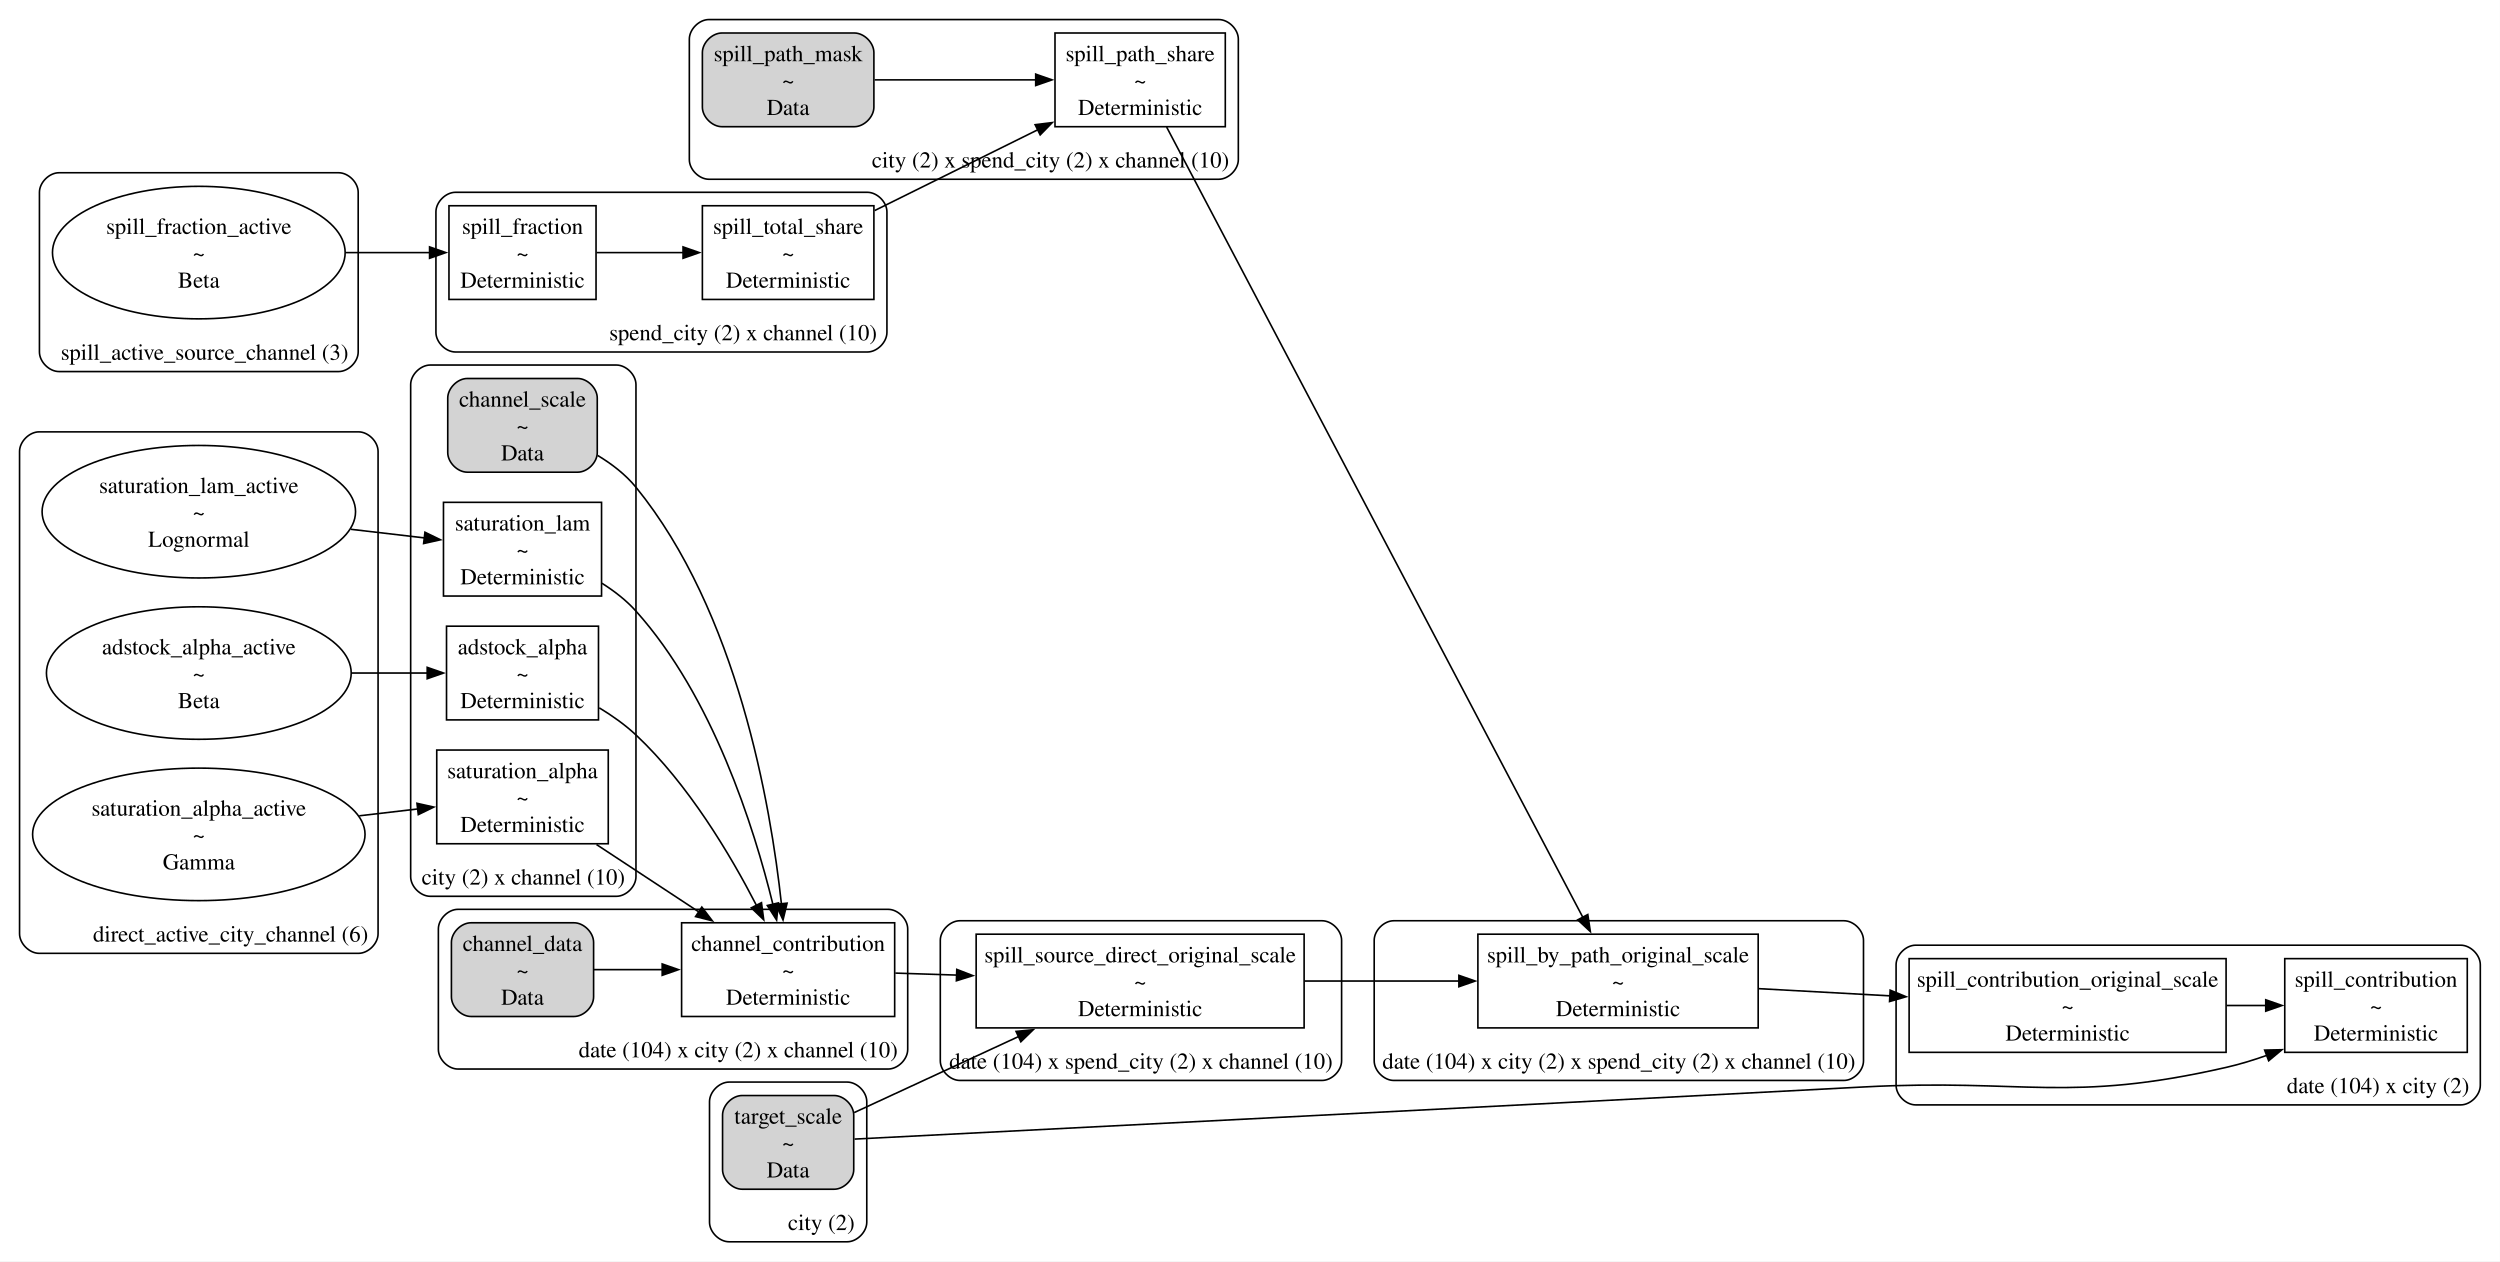
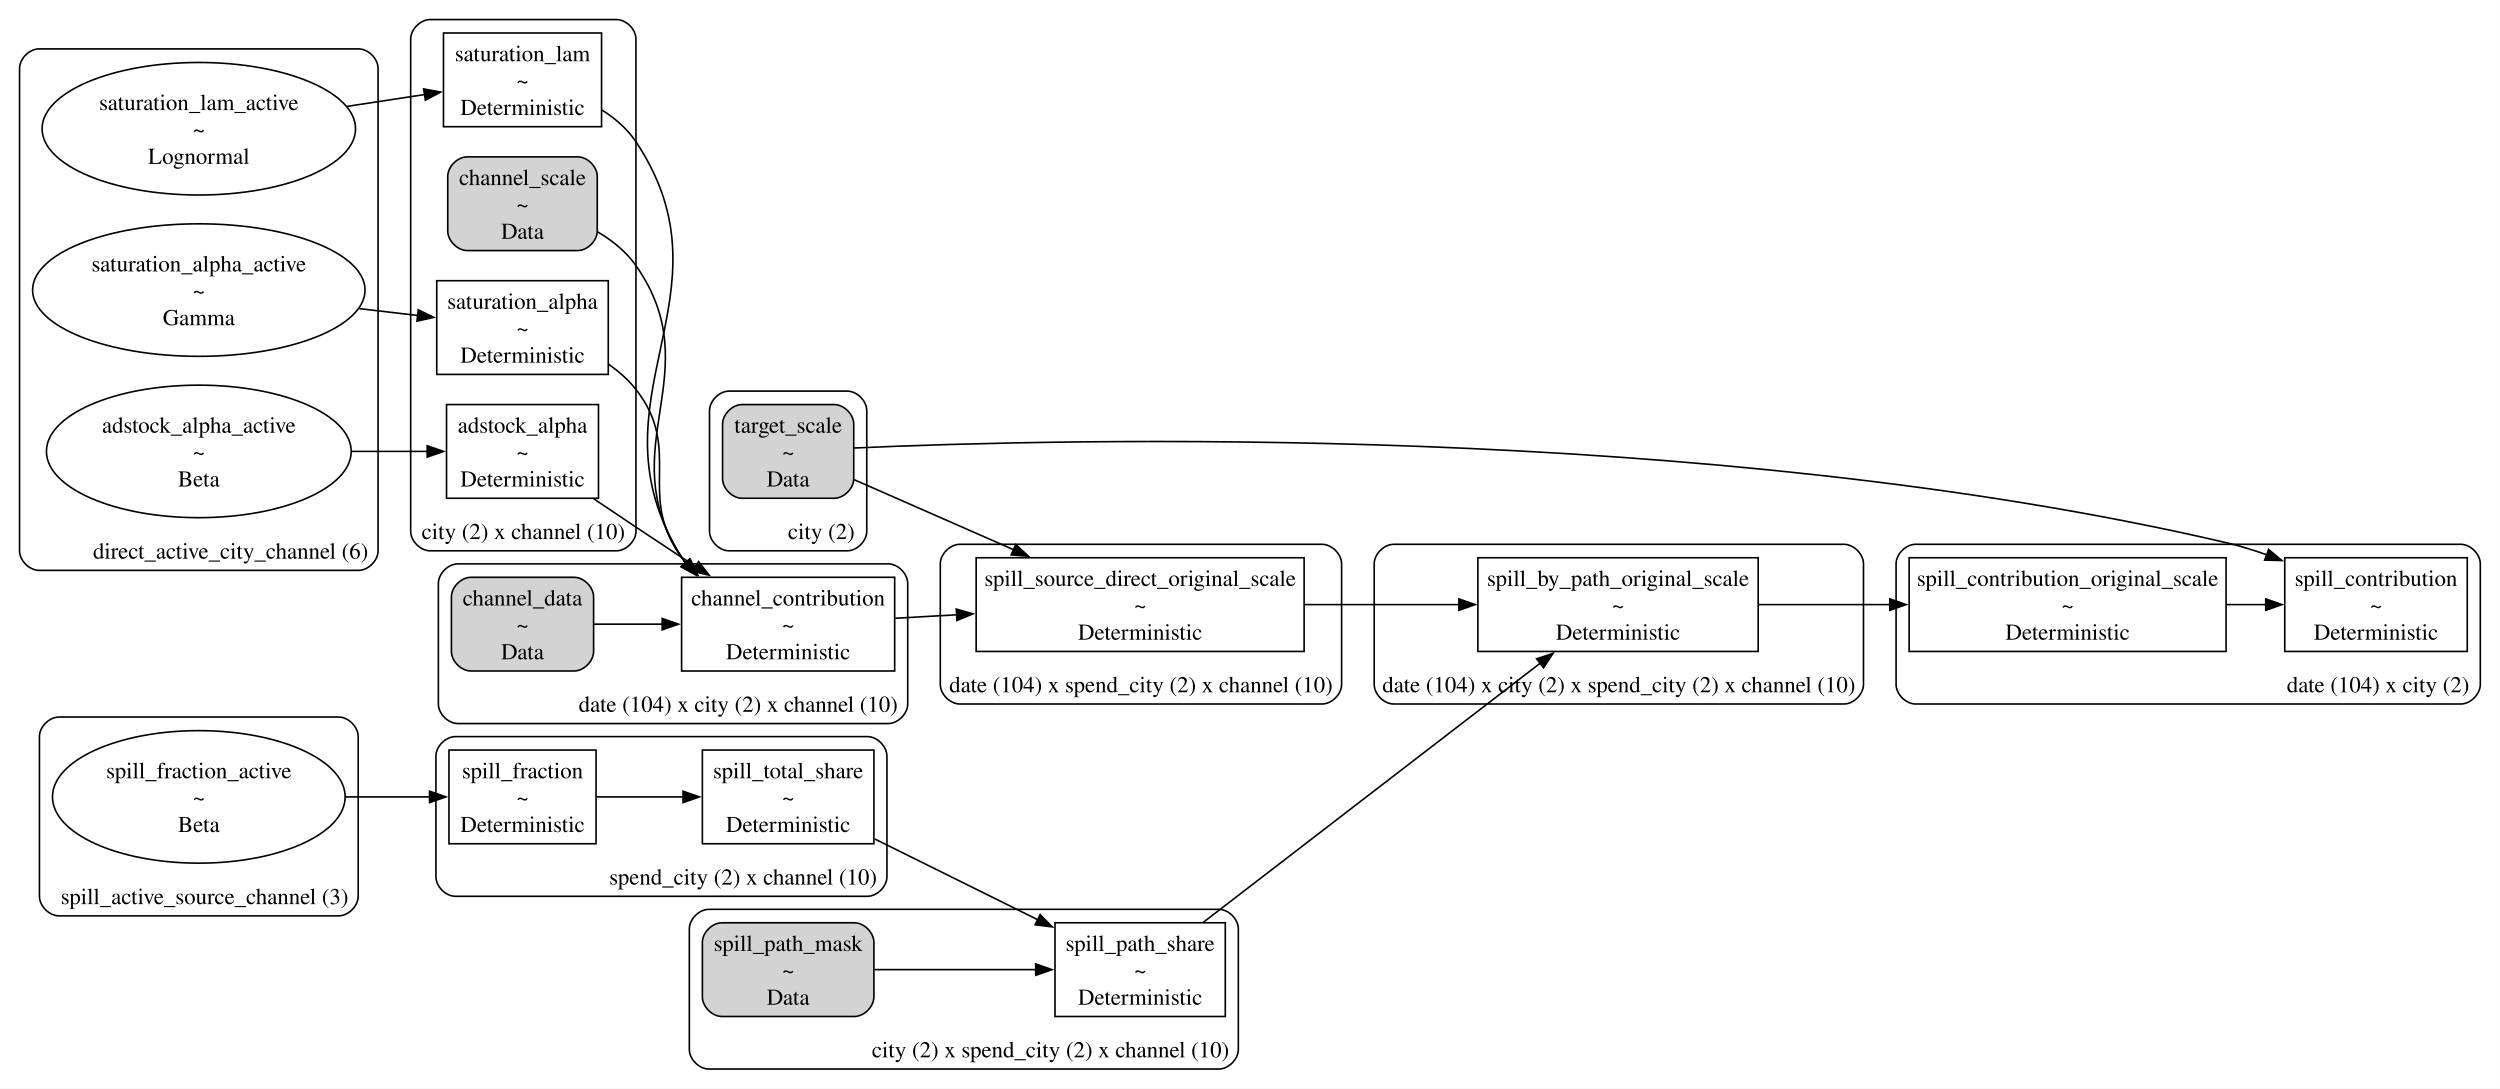
- <svg xmlns="http://www.w3.org/2000/svg" width="3196pt" height="1613pt" viewBox="0.00 0.00 3196.00 1613.00">
-   <g id="graph0" class="graph" transform="scale(2.08333 2.08333) rotate(0) translate(4 770)">
-     <polygon fill="white" stroke="none" points="-4,4 -4,-770 1530,-770 1530,4 -4,4" />
+ <svg xmlns="http://www.w3.org/2000/svg" width="3196pt" height="1392pt" viewBox="0.00 0.00 3196.00 1392.00">
+   <g id="graph0" class="graph" transform="scale(2.08333 2.08333) rotate(0) translate(4 664)">
+     <polygon fill="white" stroke="none" points="-4,4 -4,-664 1530,-664 1530,4 -4,4" />
    <g id="clust1" class="cluster">
-       <path fill="none" stroke="black" d="M20,-185C20,-185 216,-185 216,-185 222,-185 228,-191 228,-197 228,-197 228,-493 228,-493 228,-499 222,-505 216,-505 216,-505 20,-505 20,-505 14,-505 8,-499 8,-493 8,-493 8,-197 8,-197 8,-191 14,-185 20,-185" />
-       <text xml:space="preserve" text-anchor="middle" x="137.5" y="-192.2" font-family="Times,serif" font-size="14.00">direct_active_city_channel (6)</text>
+       <path fill="none" stroke="black" d="M443.38,-326C443.38,-326 515.88,-326 515.88,-326 521.88,-326 527.88,-332 527.88,-338 527.88,-338 527.88,-412 527.88,-412 527.88,-418 521.88,-424 515.88,-424 515.88,-424 443.38,-424 443.38,-424 437.38,-424 431.38,-418 431.38,-412 431.38,-412 431.38,-338 431.38,-338 431.38,-332 437.38,-326 443.38,-326" />
+       <text xml:space="preserve" text-anchor="middle" x="500" y="-333.2" font-family="Times,serif" font-size="14.00">city (2)</text>
    </g>
    <g id="clust2" class="cluster">
-       <path fill="none" stroke="black" d="M443.38,-8C443.38,-8 515.88,-8 515.88,-8 521.88,-8 527.88,-14 527.88,-20 527.88,-20 527.88,-94 527.88,-94 527.88,-100 521.88,-106 515.88,-106 515.88,-106 443.38,-106 443.38,-106 437.38,-106 431.38,-100 431.38,-94 431.38,-94 431.38,-20 431.38,-20 431.38,-14 437.38,-8 443.38,-8" />
-       <text xml:space="preserve" text-anchor="middle" x="500" y="-15.2" font-family="Times,serif" font-size="14.00">city (2)</text>
+       <path fill="none" stroke="black" d="M20,-314C20,-314 216,-314 216,-314 222,-314 228,-320 228,-326 228,-326 228,-622 228,-622 228,-628 222,-634 216,-634 216,-634 20,-634 20,-634 14,-634 8,-628 8,-622 8,-622 8,-326 8,-326 8,-320 14,-314 20,-314" />
+       <text xml:space="preserve" text-anchor="middle" x="137.5" y="-321.2" font-family="Times,serif" font-size="14.00">direct_active_city_channel (6)</text>
    </g>
    <g id="clust3" class="cluster">
-       <path fill="none" stroke="black" d="M851.25,-107C851.25,-107 1127.5,-107 1127.5,-107 1133.5,-107 1139.5,-113 1139.5,-119 1139.5,-119 1139.5,-193 1139.5,-193 1139.5,-199 1133.5,-205 1127.5,-205 1127.5,-205 851.25,-205 851.25,-205 845.25,-205 839.25,-199 839.25,-193 839.25,-193 839.25,-119 839.25,-119 839.25,-113 845.25,-107 851.25,-107" />
-       <text xml:space="preserve" text-anchor="middle" x="989.38" y="-114.2" font-family="Times,serif" font-size="14.00">date (104) x city (2) x spend_city (2) x channel (10)</text>
+       <path fill="none" stroke="black" d="M431,-8C431,-8 743.88,-8 743.88,-8 749.88,-8 755.88,-14 755.88,-20 755.88,-20 755.88,-94 755.88,-94 755.88,-100 749.88,-106 743.88,-106 743.88,-106 431,-106 431,-106 425,-106 419,-100 419,-94 419,-94 419,-20 419,-20 419,-14 425,-8 431,-8" />
+       <text xml:space="preserve" text-anchor="middle" x="640.63" y="-15.2" font-family="Times,serif" font-size="14.00">city (2) x spend_city (2) x channel (10)</text>
    </g>
    <g id="clust4" class="cluster">
-       <path fill="none" stroke="black" d="M277,-114C277,-114 541,-114 541,-114 547,-114 553,-120 553,-126 553,-126 553,-200 553,-200 553,-206 547,-212 541,-212 541,-212 277,-212 277,-212 271,-212 265,-206 265,-200 265,-200 265,-126 265,-126 265,-120 271,-114 277,-114" />
-       <text xml:space="preserve" text-anchor="middle" x="449" y="-121.2" font-family="Times,serif" font-size="14.00">date (104) x city (2) x channel (10)</text>
+       <path fill="none" stroke="black" d="M277,-220C277,-220 541,-220 541,-220 547,-220 553,-226 553,-232 553,-232 553,-306 553,-306 553,-312 547,-318 541,-318 541,-318 277,-318 277,-318 271,-318 265,-312 265,-306 265,-306 265,-232 265,-232 265,-226 271,-220 277,-220" />
+       <text xml:space="preserve" text-anchor="middle" x="449" y="-227.2" font-family="Times,serif" font-size="14.00">date (104) x city (2) x channel (10)</text>
    </g>
    <g id="clust5" class="cluster">
-       <path fill="none" stroke="black" d="M431,-660C431,-660 743.88,-660 743.88,-660 749.88,-660 755.88,-666 755.88,-672 755.88,-672 755.88,-746 755.88,-746 755.88,-752 749.88,-758 743.88,-758 743.88,-758 431,-758 431,-758 425,-758 419,-752 419,-746 419,-746 419,-672 419,-672 419,-666 425,-660 431,-660" />
-       <text xml:space="preserve" text-anchor="middle" x="640.63" y="-667.2" font-family="Times,serif" font-size="14.00">city (2) x spend_city (2) x channel (10)</text>
+       <path fill="none" stroke="black" d="M1171.5,-232C1171.5,-232 1506,-232 1506,-232 1512,-232 1518,-238 1518,-244 1518,-244 1518,-318 1518,-318 1518,-324 1512,-330 1506,-330 1506,-330 1171.5,-330 1171.5,-330 1165.5,-330 1159.5,-324 1159.5,-318 1159.5,-318 1159.5,-244 1159.5,-244 1159.5,-238 1165.5,-232 1171.5,-232" />
+       <text xml:space="preserve" text-anchor="middle" x="1455.25" y="-239.2" font-family="Times,serif" font-size="14.00">date (104) x city (2)</text>
    </g>
    <g id="clust6" class="cluster">
-       <path fill="none" stroke="black" d="M260,-220C260,-220 374.25,-220 374.25,-220 380.25,-220 386.25,-226 386.25,-232 386.25,-232 386.25,-534 386.25,-534 386.25,-540 380.25,-546 374.25,-546 374.25,-546 260,-546 260,-546 254,-546 248,-540 248,-534 248,-534 248,-232 248,-232 248,-226 254,-220 260,-220" />
-       <text xml:space="preserve" text-anchor="middle" x="317.13" y="-227.2" font-family="Times,serif" font-size="14.00">city (2) x channel (10)</text>
+       <path fill="none" stroke="black" d="M585,-232C585,-232 807.25,-232 807.25,-232 813.25,-232 819.25,-238 819.25,-244 819.25,-244 819.25,-318 819.25,-318 819.25,-324 813.25,-330 807.25,-330 807.25,-330 585,-330 585,-330 579,-330 573,-324 573,-318 573,-318 573,-244 573,-244 573,-238 579,-232 585,-232" />
+       <text xml:space="preserve" text-anchor="middle" x="696.13" y="-239.2" font-family="Times,serif" font-size="14.00">date (104) x spend_city (2) x channel (10)</text>
    </g>
    <g id="clust7" class="cluster">
-       <path fill="none" stroke="black" d="M1171.5,-92C1171.5,-92 1506,-92 1506,-92 1512,-92 1518,-98 1518,-104 1518,-104 1518,-178 1518,-178 1518,-184 1512,-190 1506,-190 1506,-190 1171.5,-190 1171.5,-190 1165.5,-190 1159.5,-184 1159.5,-178 1159.5,-178 1159.5,-104 1159.5,-104 1159.5,-98 1165.5,-92 1171.5,-92" />
-       <text xml:space="preserve" text-anchor="middle" x="1455.25" y="-99.2" font-family="Times,serif" font-size="14.00">date (104) x city (2)</text>
+       <path fill="none" stroke="black" d="M260,-326C260,-326 374.25,-326 374.25,-326 380.25,-326 386.25,-332 386.25,-338 386.25,-338 386.25,-640 386.25,-640 386.25,-646 380.25,-652 374.25,-652 374.25,-652 260,-652 260,-652 254,-652 248,-646 248,-640 248,-640 248,-338 248,-338 248,-332 254,-326 260,-326" />
+       <text xml:space="preserve" text-anchor="middle" x="317.13" y="-333.2" font-family="Times,serif" font-size="14.00">city (2) x channel (10)</text>
    </g>
    <g id="clust8" class="cluster">
-       <path fill="none" stroke="black" d="M275.5,-554C275.5,-554 528.25,-554 528.25,-554 534.25,-554 540.25,-560 540.25,-566 540.25,-566 540.25,-640 540.25,-640 540.25,-646 534.25,-652 528.25,-652 528.25,-652 275.5,-652 275.5,-652 269.5,-652 263.5,-646 263.5,-640 263.5,-640 263.5,-566 263.5,-566 263.5,-560 269.5,-554 275.5,-554" />
-       <text xml:space="preserve" text-anchor="middle" x="452" y="-561.2" font-family="Times,serif" font-size="14.00">spend_city (2) x channel (10)</text>
+       <path fill="none" stroke="black" d="M275.5,-114C275.5,-114 528.25,-114 528.25,-114 534.25,-114 540.25,-120 540.25,-126 540.25,-126 540.25,-200 540.25,-200 540.25,-206 534.25,-212 528.25,-212 528.25,-212 275.5,-212 275.5,-212 269.5,-212 263.5,-206 263.5,-200 263.5,-200 263.5,-126 263.5,-126 263.5,-120 269.5,-114 275.5,-114" />
+       <text xml:space="preserve" text-anchor="middle" x="452" y="-121.2" font-family="Times,serif" font-size="14.00">spend_city (2) x channel (10)</text>
    </g>
    <g id="clust9" class="cluster">
-       <path fill="none" stroke="black" d="M585,-107C585,-107 807.25,-107 807.25,-107 813.25,-107 819.25,-113 819.25,-119 819.25,-119 819.25,-193 819.25,-193 819.25,-199 813.25,-205 807.25,-205 807.25,-205 585,-205 585,-205 579,-205 573,-199 573,-193 573,-193 573,-119 573,-119 573,-113 579,-107 585,-107" />
-       <text xml:space="preserve" text-anchor="middle" x="696.13" y="-114.2" font-family="Times,serif" font-size="14.00">date (104) x spend_city (2) x channel (10)</text>
+       <path fill="none" stroke="black" d="M851.25,-232C851.25,-232 1127.5,-232 1127.5,-232 1133.5,-232 1139.5,-238 1139.5,-244 1139.5,-244 1139.5,-318 1139.5,-318 1139.5,-324 1133.5,-330 1127.5,-330 1127.5,-330 851.25,-330 851.25,-330 845.25,-330 839.25,-324 839.25,-318 839.25,-318 839.25,-244 839.25,-244 839.25,-238 845.25,-232 851.25,-232" />
+       <text xml:space="preserve" text-anchor="middle" x="989.38" y="-239.2" font-family="Times,serif" font-size="14.00">date (104) x city (2) x spend_city (2) x channel (10)</text>
    </g>
    <g id="clust10" class="cluster">
-       <path fill="none" stroke="black" d="M32.2,-542C32.2,-542 203.8,-542 203.8,-542 209.8,-542 215.8,-548 215.8,-554 215.8,-554 215.8,-652 215.8,-652 215.8,-658 209.8,-664 203.8,-664 203.8,-664 32.2,-664 32.2,-664 26.2,-664 20.2,-658 20.2,-652 20.2,-652 20.2,-554 20.2,-554 20.2,-548 26.2,-542 32.2,-542" />
-       <text xml:space="preserve" text-anchor="middle" x="121.55" y="-549.2" font-family="Times,serif" font-size="14.00">spill_active_source_channel (3)</text>
+       <path fill="none" stroke="black" d="M32.2,-102C32.2,-102 203.8,-102 203.8,-102 209.8,-102 215.8,-108 215.8,-114 215.8,-114 215.8,-212 215.8,-212 215.8,-218 209.8,-224 203.8,-224 203.8,-224 32.2,-224 32.2,-224 26.2,-224 20.2,-218 20.2,-212 20.2,-212 20.2,-114 20.2,-114 20.2,-108 26.2,-102 32.2,-102" />
+       <text xml:space="preserve" text-anchor="middle" x="121.55" y="-109.2" font-family="Times,serif" font-size="14.00">spill_active_source_channel (3)</text>
    </g>
    <g id="node1" class="node">
-       <ellipse fill="none" stroke="black" cx="118" cy="-258" rx="102" ry="40.66" />
-       <text xml:space="preserve" text-anchor="middle" x="118" y="-269.45" font-family="Times,serif" font-size="14.00">saturation_alpha_active</text>
-       <text xml:space="preserve" text-anchor="middle" x="118" y="-252.95" font-family="Times,serif" font-size="14.00">~</text>
-       <text xml:space="preserve" text-anchor="middle" x="118" y="-236.45" font-family="Times,serif" font-size="14.00">Gamma</text>
-     </g>
-     <g id="node10" class="node">
-       <polygon fill="none" stroke="black" points="369.25,-309.75 264,-309.75 264,-252.25 369.25,-252.25 369.25,-309.75" />
-       <text xml:space="preserve" text-anchor="middle" x="316.63" y="-292.45" font-family="Times,serif" font-size="14.00">saturation_alpha</text>
-       <text xml:space="preserve" text-anchor="middle" x="316.63" y="-275.95" font-family="Times,serif" font-size="14.00">~</text>
-       <text xml:space="preserve" text-anchor="middle" x="316.63" y="-259.45" font-family="Times,serif" font-size="14.00">Deterministic</text>
-     </g>
-     <g id="edge14" class="edge">
-       <path fill="none" stroke="black" d="M216.45,-269.4C228.69,-270.83 240.95,-272.26 252.46,-273.61" />
-       <polygon fill="black" stroke="black" points="251.86,-277.07 262.2,-274.75 252.68,-270.11 251.86,-277.07" />
+       <path fill="lightgrey" stroke="black" d="M507.88,-415.75C507.88,-415.75 451.38,-415.75 451.38,-415.75 445.38,-415.75 439.38,-409.75 439.38,-403.75 439.38,-403.75 439.38,-370.25 439.38,-370.25 439.38,-364.25 445.38,-358.25 451.38,-358.25 451.38,-358.25 507.88,-358.25 507.88,-358.25 513.88,-358.25 519.88,-364.25 519.88,-370.25 519.88,-370.25 519.88,-403.75 519.88,-403.75 519.88,-409.75 513.88,-415.75 507.88,-415.75" />
+       <text xml:space="preserve" text-anchor="middle" x="479.63" y="-398.45" font-family="Times,serif" font-size="14.00">target_scale</text>
+       <text xml:space="preserve" text-anchor="middle" x="479.63" y="-381.95" font-family="Times,serif" font-size="14.00">~</text>
+       <text xml:space="preserve" text-anchor="middle" x="479.63" y="-365.45" font-family="Times,serif" font-size="14.00">Data</text>
+     </g>
+     <g id="node9" class="node">
+       <polygon fill="none" stroke="black" points="1510,-321.75 1398,-321.75 1398,-264.25 1510,-264.25 1510,-321.75" />
+       <text xml:space="preserve" text-anchor="middle" x="1454" y="-304.45" font-family="Times,serif" font-size="14.00">spill_contribution</text>
+       <text xml:space="preserve" text-anchor="middle" x="1454" y="-287.95" font-family="Times,serif" font-size="14.00">~</text>
+       <text xml:space="preserve" text-anchor="middle" x="1454" y="-271.45" font-family="Times,serif" font-size="14.00">Deterministic</text>
+     </g>
+     <g id="edge8" class="edge">
+       <path fill="none" stroke="black" d="M519.95,-389.08C645.01,-394.73 1043.98,-405.3 1362,-331 1370.23,-329.08 1378.67,-326.48 1386.93,-323.55" />
+       <polygon fill="black" stroke="black" points="1388.11,-326.84 1396.24,-320.05 1385.65,-320.29 1388.11,-326.84" />
+     </g>
+     <g id="node11" class="node">
+       <polygon fill="none" stroke="black" points="796.25,-321.75 595,-321.75 595,-264.25 796.25,-264.25 796.25,-321.75" />
+       <text xml:space="preserve" text-anchor="middle" x="695.63" y="-304.45" font-family="Times,serif" font-size="14.00">spill_source_direct_original_scale</text>
+       <text xml:space="preserve" text-anchor="middle" x="695.63" y="-287.95" font-family="Times,serif" font-size="14.00">~</text>
+       <text xml:space="preserve" text-anchor="middle" x="695.63" y="-271.45" font-family="Times,serif" font-size="14.00">Deterministic</text>
+     </g>
+     <g id="edge11" class="edge">
+       <path fill="none" stroke="black" d="M520.13,-369.65C547.6,-357.58 585.1,-341.11 618.3,-326.53" />
+       <polygon fill="black" stroke="black" points="619.32,-329.9 627.07,-322.68 616.5,-323.49 619.32,-329.9" />
    </g>
    <g id="node2" class="node">
-       <ellipse fill="none" stroke="black" cx="118" cy="-357" rx="93.51" ry="40.66" />
-       <text xml:space="preserve" text-anchor="middle" x="118" y="-368.45" font-family="Times,serif" font-size="14.00">adstock_alpha_active</text>
-       <text xml:space="preserve" text-anchor="middle" x="118" y="-351.95" font-family="Times,serif" font-size="14.00">~</text>
-       <text xml:space="preserve" text-anchor="middle" x="118" y="-335.45" font-family="Times,serif" font-size="14.00">Beta</text>
-     </g>
-     <g id="node11" class="node">
-       <polygon fill="none" stroke="black" points="363.25,-385.75 270,-385.75 270,-328.25 363.25,-328.25 363.25,-385.75" />
-       <text xml:space="preserve" text-anchor="middle" x="316.63" y="-368.45" font-family="Times,serif" font-size="14.00">adstock_alpha</text>
-       <text xml:space="preserve" text-anchor="middle" x="316.63" y="-351.95" font-family="Times,serif" font-size="14.00">~</text>
-       <text xml:space="preserve" text-anchor="middle" x="316.63" y="-335.45" font-family="Times,serif" font-size="14.00">Deterministic</text>
-     </g>
-     <g id="edge10" class="edge">
-       <path fill="none" stroke="black" d="M211.84,-357C227.69,-357 243.73,-357 258.31,-357" />
-       <polygon fill="black" stroke="black" points="258.14,-360.5 268.14,-357 258.14,-353.5 258.14,-360.5" />
+       <ellipse fill="none" stroke="black" cx="118" cy="-387" rx="93.51" ry="40.66" />
+       <text xml:space="preserve" text-anchor="middle" x="118" y="-398.45" font-family="Times,serif" font-size="14.00">adstock_alpha_active</text>
+       <text xml:space="preserve" text-anchor="middle" x="118" y="-381.95" font-family="Times,serif" font-size="14.00">~</text>
+       <text xml:space="preserve" text-anchor="middle" x="118" y="-365.45" font-family="Times,serif" font-size="14.00">Beta</text>
+     </g>
+     <g id="node15" class="node">
+       <polygon fill="none" stroke="black" points="363.25,-415.75 270,-415.75 270,-358.25 363.25,-358.25 363.25,-415.75" />
+       <text xml:space="preserve" text-anchor="middle" x="316.63" y="-398.45" font-family="Times,serif" font-size="14.00">adstock_alpha</text>
+       <text xml:space="preserve" text-anchor="middle" x="316.63" y="-381.95" font-family="Times,serif" font-size="14.00">~</text>
+       <text xml:space="preserve" text-anchor="middle" x="316.63" y="-365.45" font-family="Times,serif" font-size="14.00">Deterministic</text>
+     </g>
+     <g id="edge17" class="edge">
+       <path fill="none" stroke="black" d="M211.84,-387C227.69,-387 243.73,-387 258.31,-387" />
+       <polygon fill="black" stroke="black" points="258.14,-390.5 268.14,-387 258.14,-383.5 258.14,-390.5" />
    </g>
    <g id="node3" class="node">
-       <ellipse fill="none" stroke="black" cx="118" cy="-456" rx="96.17" ry="40.66" />
-       <text xml:space="preserve" text-anchor="middle" x="118" y="-467.45" font-family="Times,serif" font-size="14.00">saturation_lam_active</text>
-       <text xml:space="preserve" text-anchor="middle" x="118" y="-450.95" font-family="Times,serif" font-size="14.00">~</text>
-       <text xml:space="preserve" text-anchor="middle" x="118" y="-434.45" font-family="Times,serif" font-size="14.00">Lognormal</text>
+       <ellipse fill="none" stroke="black" cx="118" cy="-486" rx="102" ry="40.66" />
+       <text xml:space="preserve" text-anchor="middle" x="118" y="-497.45" font-family="Times,serif" font-size="14.00">saturation_alpha_active</text>
+       <text xml:space="preserve" text-anchor="middle" x="118" y="-480.95" font-family="Times,serif" font-size="14.00">~</text>
+       <text xml:space="preserve" text-anchor="middle" x="118" y="-464.45" font-family="Times,serif" font-size="14.00">Gamma</text>
    </g>
    <g id="node12" class="node">
-       <polygon fill="none" stroke="black" points="365.13,-461.75 268.13,-461.75 268.13,-404.25 365.13,-404.25 365.13,-461.75" />
-       <text xml:space="preserve" text-anchor="middle" x="316.63" y="-444.45" font-family="Times,serif" font-size="14.00">saturation_lam</text>
-       <text xml:space="preserve" text-anchor="middle" x="316.63" y="-427.95" font-family="Times,serif" font-size="14.00">~</text>
-       <text xml:space="preserve" text-anchor="middle" x="316.63" y="-411.45" font-family="Times,serif" font-size="14.00">Deterministic</text>
-     </g>
-     <g id="edge11" class="edge">
-       <path fill="none" stroke="black" d="M211.27,-445.21C226.7,-443.4 242.33,-441.57 256.63,-439.9" />
-       <polygon fill="black" stroke="black" points="256.76,-443.41 266.28,-438.77 255.94,-436.46 256.76,-443.41" />
+       <polygon fill="none" stroke="black" points="369.25,-491.75 264,-491.75 264,-434.25 369.25,-434.25 369.25,-491.75" />
+       <text xml:space="preserve" text-anchor="middle" x="316.63" y="-474.45" font-family="Times,serif" font-size="14.00">saturation_alpha</text>
+       <text xml:space="preserve" text-anchor="middle" x="316.63" y="-457.95" font-family="Times,serif" font-size="14.00">~</text>
+       <text xml:space="preserve" text-anchor="middle" x="316.63" y="-441.45" font-family="Times,serif" font-size="14.00">Deterministic</text>
+     </g>
+     <g id="edge13" class="edge">
+       <path fill="none" stroke="black" d="M216.45,-474.6C228.69,-473.17 240.95,-471.74 252.46,-470.39" />
+       <polygon fill="black" stroke="black" points="252.68,-473.89 262.2,-469.25 251.86,-466.93 252.68,-473.89" />
    </g>
    <g id="node4" class="node">
-       <path fill="lightgrey" stroke="black" d="M507.88,-97.75C507.88,-97.75 451.38,-97.75 451.38,-97.75 445.38,-97.75 439.38,-91.75 439.38,-85.75 439.38,-85.75 439.38,-52.25 439.38,-52.25 439.38,-46.25 445.38,-40.25 451.38,-40.25 451.38,-40.25 507.88,-40.25 507.88,-40.25 513.88,-40.25 519.88,-46.25 519.88,-52.25 519.88,-52.25 519.88,-85.75 519.88,-85.75 519.88,-91.75 513.88,-97.75 507.88,-97.75" />
-       <text xml:space="preserve" text-anchor="middle" x="479.63" y="-80.45" font-family="Times,serif" font-size="14.00">target_scale</text>
+       <ellipse fill="none" stroke="black" cx="118" cy="-585" rx="96.17" ry="40.66" />
+       <text xml:space="preserve" text-anchor="middle" x="118" y="-596.45" font-family="Times,serif" font-size="14.00">saturation_lam_active</text>
+       <text xml:space="preserve" text-anchor="middle" x="118" y="-579.95" font-family="Times,serif" font-size="14.00">~</text>
+       <text xml:space="preserve" text-anchor="middle" x="118" y="-563.45" font-family="Times,serif" font-size="14.00">Lognormal</text>
+     </g>
+     <g id="node13" class="node">
+       <polygon fill="none" stroke="black" points="365.13,-643.75 268.13,-643.75 268.13,-586.25 365.13,-586.25 365.13,-643.75" />
+       <text xml:space="preserve" text-anchor="middle" x="316.63" y="-626.45" font-family="Times,serif" font-size="14.00">saturation_lam</text>
+       <text xml:space="preserve" text-anchor="middle" x="316.63" y="-609.95" font-family="Times,serif" font-size="14.00">~</text>
+       <text xml:space="preserve" text-anchor="middle" x="316.63" y="-593.45" font-family="Times,serif" font-size="14.00">Deterministic</text>
+     </g>
+     <g id="edge12" class="edge">
+       <path fill="none" stroke="black" d="M208.97,-598.73C225.17,-601.2 241.67,-603.72 256.7,-606.01" />
+       <polygon fill="black" stroke="black" points="255.96,-609.44 266.38,-607.49 257.02,-602.52 255.96,-609.44" />
+     </g>
+     <g id="node5" class="node">
+       <path fill="lightgrey" stroke="black" d="M520.25,-97.75C520.25,-97.75 439,-97.75 439,-97.75 433,-97.75 427,-91.75 427,-85.75 427,-85.75 427,-52.25 427,-52.25 427,-46.25 433,-40.25 439,-40.25 439,-40.25 520.25,-40.25 520.25,-40.25 526.25,-40.25 532.25,-46.25 532.25,-52.25 532.25,-52.25 532.25,-85.75 532.25,-85.75 532.25,-91.75 526.25,-97.75 520.25,-97.75" />
+       <text xml:space="preserve" text-anchor="middle" x="479.63" y="-80.45" font-family="Times,serif" font-size="14.00">spill_path_mask</text>
      <text xml:space="preserve" text-anchor="middle" x="479.63" y="-63.95" font-family="Times,serif" font-size="14.00">~</text>
      <text xml:space="preserve" text-anchor="middle" x="479.63" y="-47.45" font-family="Times,serif" font-size="14.00">Data</text>
    </g>
+     <g id="node6" class="node">
+       <polygon fill="none" stroke="black" points="747.88,-97.75 643.38,-97.75 643.38,-40.25 747.88,-40.25 747.88,-97.75" />
+       <text xml:space="preserve" text-anchor="middle" x="695.63" y="-80.45" font-family="Times,serif" font-size="14.00">spill_path_share</text>
+       <text xml:space="preserve" text-anchor="middle" x="695.63" y="-63.95" font-family="Times,serif" font-size="14.00">~</text>
+       <text xml:space="preserve" text-anchor="middle" x="695.63" y="-47.45" font-family="Times,serif" font-size="14.00">Deterministic</text>
+     </g>
+     <g id="edge2" class="edge">
+       <path fill="none" stroke="black" d="M532.7,-69C562.56,-69 600.25,-69 631.76,-69" />
+       <polygon fill="black" stroke="black" points="631.54,-72.5 641.54,-69 631.54,-65.5 631.54,-72.5" />
+     </g>
+     <g id="node18" class="node">
+       <polygon fill="none" stroke="black" points="1074.88,-321.75 902.88,-321.75 902.88,-264.25 1074.88,-264.25 1074.88,-321.75" />
+       <text xml:space="preserve" text-anchor="middle" x="988.88" y="-304.45" font-family="Times,serif" font-size="14.00">spill_by_path_original_scale</text>
+       <text xml:space="preserve" text-anchor="middle" x="988.88" y="-287.95" font-family="Times,serif" font-size="14.00">~</text>
+       <text xml:space="preserve" text-anchor="middle" x="988.88" y="-271.45" font-family="Times,serif" font-size="14.00">Deterministic</text>
+     </g>
+     <g id="edge15" class="edge">
+       <path fill="none" stroke="black" d="M734.4,-98.05C787.44,-138.84 883.89,-213.02 941.3,-257.18" />
+       <polygon fill="black" stroke="black" points="938.9,-259.75 948.97,-263.07 943.17,-254.2 938.9,-259.75" />
+     </g>
+     <g id="node7" class="node">
+       <polygon fill="none" stroke="black" points="545,-309.75 414.25,-309.75 414.25,-252.25 545,-252.25 545,-309.75" />
+       <text xml:space="preserve" text-anchor="middle" x="479.63" y="-292.45" font-family="Times,serif" font-size="14.00">channel_contribution</text>
+       <text xml:space="preserve" text-anchor="middle" x="479.63" y="-275.95" font-family="Times,serif" font-size="14.00">~</text>
+       <text xml:space="preserve" text-anchor="middle" x="479.63" y="-259.45" font-family="Times,serif" font-size="14.00">Deterministic</text>
+     </g>
+     <g id="edge10" class="edge">
+       <path fill="none" stroke="black" d="M545.41,-284.63C557.4,-285.31 570.23,-286.02 583.15,-286.75" />
+       <polygon fill="black" stroke="black" points="582.81,-290.24 592.99,-287.3 583.21,-283.25 582.81,-290.24" />
+     </g>
+     <g id="node8" class="node">
+       <path fill="lightgrey" stroke="black" d="M348.25,-309.75C348.25,-309.75 285,-309.75 285,-309.75 279,-309.75 273,-303.75 273,-297.75 273,-297.75 273,-264.25 273,-264.25 273,-258.25 279,-252.25 285,-252.25 285,-252.25 348.25,-252.25 348.25,-252.25 354.25,-252.25 360.25,-258.25 360.25,-264.25 360.25,-264.25 360.25,-297.75 360.25,-297.75 360.25,-303.75 354.25,-309.75 348.25,-309.75" />
+       <text xml:space="preserve" text-anchor="middle" x="316.63" y="-292.45" font-family="Times,serif" font-size="14.00">channel_data</text>
+       <text xml:space="preserve" text-anchor="middle" x="316.63" y="-275.95" font-family="Times,serif" font-size="14.00">~</text>
+       <text xml:space="preserve" text-anchor="middle" x="316.63" y="-259.45" font-family="Times,serif" font-size="14.00">Data</text>
+     </g>
+     <g id="edge4" class="edge">
+       <path fill="none" stroke="black" d="M360.35,-281C373.29,-281 387.91,-281 402.35,-281" />
+       <polygon fill="black" stroke="black" points="402.34,-284.5 412.34,-281 402.34,-277.5 402.34,-284.5" />
+     </g>
+     <g id="node10" class="node">
+       <polygon fill="none" stroke="black" points="1362,-321.75 1167.5,-321.75 1167.5,-264.25 1362,-264.25 1362,-321.75" />
+       <text xml:space="preserve" text-anchor="middle" x="1264.75" y="-304.45" font-family="Times,serif" font-size="14.00">spill_contribution_original_scale</text>
+       <text xml:space="preserve" text-anchor="middle" x="1264.75" y="-287.95" font-family="Times,serif" font-size="14.00">~</text>
+       <text xml:space="preserve" text-anchor="middle" x="1264.75" y="-271.45" font-family="Times,serif" font-size="14.00">Deterministic</text>
+     </g>
+     <g id="edge9" class="edge">
+       <path fill="none" stroke="black" d="M1362.39,-293C1370.56,-293 1378.7,-293 1386.56,-293" />
+       <polygon fill="black" stroke="black" points="1386.34,-296.5 1396.34,-293 1386.34,-289.5 1386.34,-296.5" />
+     </g>
+     <g id="edge16" class="edge">
+       <path fill="none" stroke="black" d="M796.45,-293C827.11,-293 860.79,-293 891.24,-293" />
+       <polygon fill="black" stroke="black" points="891.22,-296.5 901.22,-293 891.22,-289.5 891.22,-296.5" />
+     </g>
+     <g id="edge5" class="edge">
+       <path fill="none" stroke="black" d="M369.56,-440.41C375.82,-436.01 381.63,-430.89 386.25,-425 415.53,-387.68 386.13,-360.2 414.25,-322 415.23,-320.67 416.27,-319.36 417.36,-318.1" />
+       <polygon fill="black" stroke="black" points="419.57,-320.84 424.12,-311.27 414.6,-315.91 419.57,-320.84" />
+     </g>
+     <g id="edge3" class="edge">
+       <path fill="none" stroke="black" d="M365.3,-596.54C373.44,-591.37 380.97,-584.94 386.25,-577 449.42,-482.09 354.02,-418.81 414.25,-322 415.02,-320.77 415.84,-319.56 416.7,-318.39" />
+       <polygon fill="black" stroke="black" points="419.14,-320.91 423.16,-311.11 413.9,-316.27 419.14,-320.91" />
+     </g>
    <g id="node14" class="node">
-       <polygon fill="none" stroke="black" points="1510,-181.75 1398,-181.75 1398,-124.25 1510,-124.25 1510,-181.75" />
-       <text xml:space="preserve" text-anchor="middle" x="1454" y="-164.45" font-family="Times,serif" font-size="14.00">spill_contribution</text>
-       <text xml:space="preserve" text-anchor="middle" x="1454" y="-147.95" font-family="Times,serif" font-size="14.00">~</text>
-       <text xml:space="preserve" text-anchor="middle" x="1454" y="-131.45" font-family="Times,serif" font-size="14.00">Deterministic</text>
-     </g>
-     <g id="edge18" class="edge">
-       <path fill="none" stroke="black" d="M520.36,-71.02C622.88,-76.23 904.73,-90.61 1139.5,-103 1238.4,-108.22 1265.46,-92.93 1362,-115 1370.24,-116.88 1378.69,-119.45 1386.95,-122.38" />
-       <polygon fill="black" stroke="black" points="1385.67,-125.63 1396.26,-125.86 1388.13,-119.08 1385.67,-125.63" />
-     </g>
-     <g id="node18" class="node">
-       <polygon fill="none" stroke="black" points="796.25,-196.75 595,-196.75 595,-139.25 796.25,-139.25 796.25,-196.75" />
-       <text xml:space="preserve" text-anchor="middle" x="695.63" y="-179.45" font-family="Times,serif" font-size="14.00">spill_source_direct_original_scale</text>
-       <text xml:space="preserve" text-anchor="middle" x="695.63" y="-162.95" font-family="Times,serif" font-size="14.00">~</text>
-       <text xml:space="preserve" text-anchor="middle" x="695.63" y="-146.45" font-family="Times,serif" font-size="14.00">Deterministic</text>
-     </g>
-     <g id="edge16" class="edge">
-       <path fill="none" stroke="black" d="M520.13,-87.27C548.36,-100.34 587.2,-118.3 621.07,-133.97" />
-       <polygon fill="black" stroke="black" points="619.48,-137.09 630.03,-138.12 622.42,-130.74 619.48,-137.09" />
-     </g>
-     <g id="node5" class="node">
-       <polygon fill="none" stroke="black" points="1074.88,-196.75 902.88,-196.75 902.88,-139.25 1074.88,-139.25 1074.88,-196.75" />
-       <text xml:space="preserve" text-anchor="middle" x="988.88" y="-179.45" font-family="Times,serif" font-size="14.00">spill_by_path_original_scale</text>
-       <text xml:space="preserve" text-anchor="middle" x="988.88" y="-162.95" font-family="Times,serif" font-size="14.00">~</text>
-       <text xml:space="preserve" text-anchor="middle" x="988.88" y="-146.45" font-family="Times,serif" font-size="14.00">Deterministic</text>
-     </g>
-     <g id="node15" class="node">
-       <polygon fill="none" stroke="black" points="1362,-181.75 1167.5,-181.75 1167.5,-124.25 1362,-124.25 1362,-181.75" />
-       <text xml:space="preserve" text-anchor="middle" x="1264.75" y="-164.45" font-family="Times,serif" font-size="14.00">spill_contribution_original_scale</text>
-       <text xml:space="preserve" text-anchor="middle" x="1264.75" y="-147.95" font-family="Times,serif" font-size="14.00">~</text>
-       <text xml:space="preserve" text-anchor="middle" x="1264.75" y="-131.45" font-family="Times,serif" font-size="14.00">Deterministic</text>
-     </g>
-     <g id="edge12" class="edge">
-       <path fill="none" stroke="black" d="M1075.03,-163.34C1100.59,-161.94 1128.96,-160.38 1155.79,-158.91" />
-       <polygon fill="black" stroke="black" points="1155.87,-162.41 1165.66,-158.37 1155.49,-155.42 1155.87,-162.41" />
-     </g>
-     <g id="node6" class="node">
-       <path fill="lightgrey" stroke="black" d="M348.25,-203.75C348.25,-203.75 285,-203.75 285,-203.75 279,-203.75 273,-197.75 273,-191.75 273,-191.75 273,-158.25 273,-158.25 273,-152.25 279,-146.25 285,-146.25 285,-146.25 348.25,-146.25 348.25,-146.25 354.25,-146.25 360.25,-152.25 360.25,-158.25 360.25,-158.25 360.25,-191.75 360.25,-191.75 360.25,-197.75 354.25,-203.75 348.25,-203.75" />
-       <text xml:space="preserve" text-anchor="middle" x="316.63" y="-186.45" font-family="Times,serif" font-size="14.00">channel_data</text>
-       <text xml:space="preserve" text-anchor="middle" x="316.63" y="-169.95" font-family="Times,serif" font-size="14.00">~</text>
-       <text xml:space="preserve" text-anchor="middle" x="316.63" y="-153.45" font-family="Times,serif" font-size="14.00">Data</text>
-     </g>
-     <g id="node7" class="node">
-       <polygon fill="none" stroke="black" points="545,-203.75 414.25,-203.75 414.25,-146.25 545,-146.25 545,-203.75" />
-       <text xml:space="preserve" text-anchor="middle" x="479.63" y="-186.45" font-family="Times,serif" font-size="14.00">channel_contribution</text>
+       <path fill="lightgrey" stroke="black" d="M350.5,-567.75C350.5,-567.75 282.75,-567.75 282.75,-567.75 276.75,-567.75 270.75,-561.75 270.75,-555.75 270.75,-555.75 270.75,-522.25 270.75,-522.25 270.75,-516.25 276.75,-510.25 282.75,-510.25 282.75,-510.25 350.5,-510.25 350.5,-510.25 356.5,-510.25 362.5,-516.25 362.5,-522.25 362.5,-522.25 362.5,-555.75 362.5,-555.75 362.5,-561.75 356.5,-567.75 350.5,-567.75" />
+       <text xml:space="preserve" text-anchor="middle" x="316.63" y="-550.45" font-family="Times,serif" font-size="14.00">channel_scale</text>
+       <text xml:space="preserve" text-anchor="middle" x="316.63" y="-533.95" font-family="Times,serif" font-size="14.00">~</text>
+       <text xml:space="preserve" text-anchor="middle" x="316.63" y="-517.45" font-family="Times,serif" font-size="14.00">Data</text>
+     </g>
+     <g id="edge6" class="edge">
+       <path fill="none" stroke="black" d="M362.9,-521.64C371.86,-516.28 380.32,-509.48 386.25,-501 432.39,-435.01 370.16,-389.38 414.25,-322 415.05,-320.78 415.89,-319.6 416.78,-318.44" />
+       <polygon fill="black" stroke="black" points="419.2,-320.98 423.36,-311.23 414.03,-316.26 419.2,-320.98" />
+     </g>
+     <g id="edge7" class="edge">
+       <path fill="none" stroke="black" d="M360.28,-357.97C377.04,-346.65 396.49,-333.63 414.25,-322 417.1,-320.14 420.02,-318.24 422.97,-316.32" />
+       <polygon fill="black" stroke="black" points="424.69,-319.38 431.2,-311.02 420.9,-313.5 424.69,-319.38" />
+     </g>
+     <g id="node16" class="node">
+       <polygon fill="none" stroke="black" points="532.25,-203.75 427,-203.75 427,-146.25 532.25,-146.25 532.25,-203.75" />
+       <text xml:space="preserve" text-anchor="middle" x="479.63" y="-186.45" font-family="Times,serif" font-size="14.00">spill_total_share</text>
      <text xml:space="preserve" text-anchor="middle" x="479.63" y="-169.95" font-family="Times,serif" font-size="14.00">~</text>
      <text xml:space="preserve" text-anchor="middle" x="479.63" y="-153.45" font-family="Times,serif" font-size="14.00">Deterministic</text>
    </g>
-     <g id="edge6" class="edge">
-       <path fill="none" stroke="black" d="M360.35,-175C373.29,-175 387.91,-175 402.35,-175" />
-       <polygon fill="black" stroke="black" points="402.34,-178.5 412.34,-175 402.34,-171.5 402.34,-178.5" />
-     </g>
-     <g id="edge15" class="edge">
-       <path fill="none" stroke="black" d="M545.41,-172.88C557.4,-172.49 570.23,-172.07 583.15,-171.65" />
-       <polygon fill="black" stroke="black" points="583.11,-175.15 592.99,-171.32 582.88,-168.15 583.11,-175.15" />
-     </g>
-     <g id="node8" class="node">
-       <path fill="lightgrey" stroke="black" d="M520.25,-749.75C520.25,-749.75 439,-749.75 439,-749.75 433,-749.75 427,-743.75 427,-737.75 427,-737.75 427,-704.25 427,-704.25 427,-698.25 433,-692.25 439,-692.25 439,-692.25 520.25,-692.25 520.25,-692.25 526.25,-692.25 532.25,-698.25 532.25,-704.25 532.25,-704.25 532.25,-737.75 532.25,-737.75 532.25,-743.75 526.25,-749.75 520.25,-749.75" />
-       <text xml:space="preserve" text-anchor="middle" x="479.63" y="-732.45" font-family="Times,serif" font-size="14.00">spill_path_mask</text>
-       <text xml:space="preserve" text-anchor="middle" x="479.63" y="-715.95" font-family="Times,serif" font-size="14.00">~</text>
-       <text xml:space="preserve" text-anchor="middle" x="479.63" y="-699.45" font-family="Times,serif" font-size="14.00">Data</text>
-     </g>
-     <g id="node9" class="node">
-       <polygon fill="none" stroke="black" points="747.88,-749.75 643.38,-749.75 643.38,-692.25 747.88,-692.25 747.88,-749.75" />
-       <text xml:space="preserve" text-anchor="middle" x="695.63" y="-732.45" font-family="Times,serif" font-size="14.00">spill_path_share</text>
-       <text xml:space="preserve" text-anchor="middle" x="695.63" y="-715.95" font-family="Times,serif" font-size="14.00">~</text>
-       <text xml:space="preserve" text-anchor="middle" x="695.63" y="-699.45" font-family="Times,serif" font-size="14.00">Deterministic</text>
-     </g>
-     <g id="edge9" class="edge">
-       <path fill="none" stroke="black" d="M532.7,-721C562.56,-721 600.25,-721 631.76,-721" />
-       <polygon fill="black" stroke="black" points="631.54,-724.5 641.54,-721 631.54,-717.5 631.54,-724.5" />
-     </g>
-     <g id="edge2" class="edge">
-       <path fill="none" stroke="black" d="M711.87,-692.05C760.52,-599.67 912.09,-311.9 967.4,-206.87" />
-       <polygon fill="black" stroke="black" points="970.33,-208.82 971.9,-198.34 964.14,-205.56 970.33,-208.82" />
-     </g>
-     <g id="edge3" class="edge">
-       <path fill="none" stroke="black" d="M362.05,-251.75C381.49,-238.95 404.48,-223.82 424.88,-210.39" />
-       <polygon fill="black" stroke="black" points="426.66,-213.4 433.09,-204.98 422.81,-207.56 426.66,-213.4" />
-     </g>
-     <g id="edge7" class="edge">
-       <path fill="none" stroke="black" d="M363.72,-335.65C371.72,-330.82 379.59,-325.24 386.25,-319 418.28,-288.98 444.11,-245.63 460.23,-214.34" />
-       <polygon fill="black" stroke="black" points="463.27,-216.09 464.64,-205.58 457.02,-212.94 463.27,-216.09" />
-     </g>
-     <g id="edge4" class="edge">
-       <path fill="none" stroke="black" d="M365.35,-412.11C373,-407.28 380.34,-401.59 386.25,-395 433.28,-342.59 458.58,-262.78 470.27,-215.07" />
-       <polygon fill="black" stroke="black" points="473.66,-215.96 472.55,-205.43 466.85,-214.36 473.66,-215.96" />
-     </g>
-     <g id="node13" class="node">
-       <path fill="lightgrey" stroke="black" d="M350.5,-537.75C350.5,-537.75 282.75,-537.75 282.75,-537.75 276.75,-537.75 270.75,-531.75 270.75,-525.75 270.75,-525.75 270.75,-492.25 270.75,-492.25 270.75,-486.25 276.75,-480.25 282.75,-480.25 282.75,-480.25 350.5,-480.25 350.5,-480.25 356.5,-480.25 362.5,-486.25 362.5,-492.25 362.5,-492.25 362.5,-525.75 362.5,-525.75 362.5,-531.75 356.5,-537.75 350.5,-537.75" />
-       <text xml:space="preserve" text-anchor="middle" x="316.63" y="-520.45" font-family="Times,serif" font-size="14.00">channel_scale</text>
-       <text xml:space="preserve" text-anchor="middle" x="316.63" y="-503.95" font-family="Times,serif" font-size="14.00">~</text>
-       <text xml:space="preserve" text-anchor="middle" x="316.63" y="-487.45" font-family="Times,serif" font-size="14.00">Data</text>
-     </g>
-     <g id="edge5" class="edge">
-       <path fill="none" stroke="black" d="M362.71,-490.54C371.46,-485.28 379.88,-478.81 386.25,-471 448.39,-394.75 468.89,-276.55 475.53,-215.13" />
-       <polygon fill="black" stroke="black" points="478.98,-215.79 476.49,-205.49 472.01,-215.09 478.98,-215.79" />
-     </g>
-     <g id="edge17" class="edge">
-       <path fill="none" stroke="black" d="M1362.39,-153C1370.56,-153 1378.7,-153 1386.56,-153" />
-       <polygon fill="black" stroke="black" points="1386.34,-156.5 1396.34,-153 1386.34,-149.5 1386.34,-156.5" />
-     </g>
-     <g id="node16" class="node">
-       <polygon fill="none" stroke="black" points="532.25,-643.75 427,-643.75 427,-586.25 532.25,-586.25 532.25,-643.75" />
-       <text xml:space="preserve" text-anchor="middle" x="479.63" y="-626.45" font-family="Times,serif" font-size="14.00">spill_total_share</text>
-       <text xml:space="preserve" text-anchor="middle" x="479.63" y="-609.95" font-family="Times,serif" font-size="14.00">~</text>
-       <text xml:space="preserve" text-anchor="middle" x="479.63" y="-593.45" font-family="Times,serif" font-size="14.00">Deterministic</text>
-     </g>
-     <g id="edge8" class="edge">
-       <path fill="none" stroke="black" d="M532.7,-640.79C562.96,-655.78 601.25,-674.75 633,-690.47" />
-       <polygon fill="black" stroke="black" points="631.19,-693.48 641.7,-694.78 634.29,-687.21 631.19,-693.48" />
+     <g id="edge1" class="edge">
+       <path fill="none" stroke="black" d="M532.7,-149.21C562.96,-134.22 601.25,-115.25 633,-99.53" />
+       <polygon fill="black" stroke="black" points="634.29,-102.79 641.7,-95.22 631.19,-96.52 634.29,-102.79" />
    </g>
    <g id="node17" class="node">
-       <polygon fill="none" stroke="black" points="361.75,-643.75 271.5,-643.75 271.5,-586.25 361.75,-586.25 361.75,-643.75" />
-       <text xml:space="preserve" text-anchor="middle" x="316.63" y="-626.45" font-family="Times,serif" font-size="14.00">spill_fraction</text>
-       <text xml:space="preserve" text-anchor="middle" x="316.63" y="-609.95" font-family="Times,serif" font-size="14.00">~</text>
-       <text xml:space="preserve" text-anchor="middle" x="316.63" y="-593.45" font-family="Times,serif" font-size="14.00">Deterministic</text>
+       <polygon fill="none" stroke="black" points="361.75,-203.75 271.5,-203.75 271.5,-146.25 361.75,-146.25 361.75,-203.75" />
+       <text xml:space="preserve" text-anchor="middle" x="316.63" y="-186.45" font-family="Times,serif" font-size="14.00">spill_fraction</text>
+       <text xml:space="preserve" text-anchor="middle" x="316.63" y="-169.95" font-family="Times,serif" font-size="14.00">~</text>
+       <text xml:space="preserve" text-anchor="middle" x="316.63" y="-153.45" font-family="Times,serif" font-size="14.00">Deterministic</text>
    </g>
    <g id="edge19" class="edge">
-       <path fill="none" stroke="black" d="M362.05,-615C378.46,-615 397.4,-615 415.18,-615" />
-       <polygon fill="black" stroke="black" points="415.14,-618.5 425.14,-615 415.14,-611.5 415.14,-618.5" />
-     </g>
-     <g id="edge1" class="edge">
-       <path fill="none" stroke="black" d="M796.45,-168C827.11,-168 860.79,-168 891.24,-168" />
-       <polygon fill="black" stroke="black" points="891.22,-171.5 901.22,-168 891.22,-164.5 891.22,-171.5" />
+       <path fill="none" stroke="black" d="M362.05,-175C378.46,-175 397.4,-175 415.18,-175" />
+       <polygon fill="black" stroke="black" points="415.14,-178.5 425.14,-175 415.14,-171.5 415.14,-178.5" />
+     </g>
+     <g id="edge18" class="edge">
+       <path fill="none" stroke="black" d="M1075.03,-293C1100.59,-293 1128.96,-293 1155.79,-293" />
+       <polygon fill="black" stroke="black" points="1155.66,-296.5 1165.66,-293 1155.66,-289.5 1155.66,-296.5" />
    </g>
    <g id="node19" class="node">
-       <ellipse fill="none" stroke="black" cx="118" cy="-615" rx="89.8" ry="40.66" />
-       <text xml:space="preserve" text-anchor="middle" x="118" y="-626.45" font-family="Times,serif" font-size="14.00">spill_fraction_active</text>
-       <text xml:space="preserve" text-anchor="middle" x="118" y="-609.95" font-family="Times,serif" font-size="14.00">~</text>
-       <text xml:space="preserve" text-anchor="middle" x="118" y="-593.45" font-family="Times,serif" font-size="14.00">Beta</text>
-     </g>
-     <g id="edge13" class="edge">
-       <path fill="none" stroke="black" d="M208.11,-615C225.69,-615 243.66,-615 259.76,-615" />
-       <polygon fill="black" stroke="black" points="259.6,-618.5 269.6,-615 259.6,-611.5 259.6,-618.5" />
+       <ellipse fill="none" stroke="black" cx="118" cy="-175" rx="89.8" ry="40.66" />
+       <text xml:space="preserve" text-anchor="middle" x="118" y="-186.45" font-family="Times,serif" font-size="14.00">spill_fraction_active</text>
+       <text xml:space="preserve" text-anchor="middle" x="118" y="-169.95" font-family="Times,serif" font-size="14.00">~</text>
+       <text xml:space="preserve" text-anchor="middle" x="118" y="-153.45" font-family="Times,serif" font-size="14.00">Beta</text>
+     </g>
+     <g id="edge14" class="edge">
+       <path fill="none" stroke="black" d="M208.11,-175C225.69,-175 243.66,-175 259.76,-175" />
+       <polygon fill="black" stroke="black" points="259.6,-178.5 269.6,-175 259.6,-171.5 259.6,-178.5" />
    </g>
  </g>
</svg>
